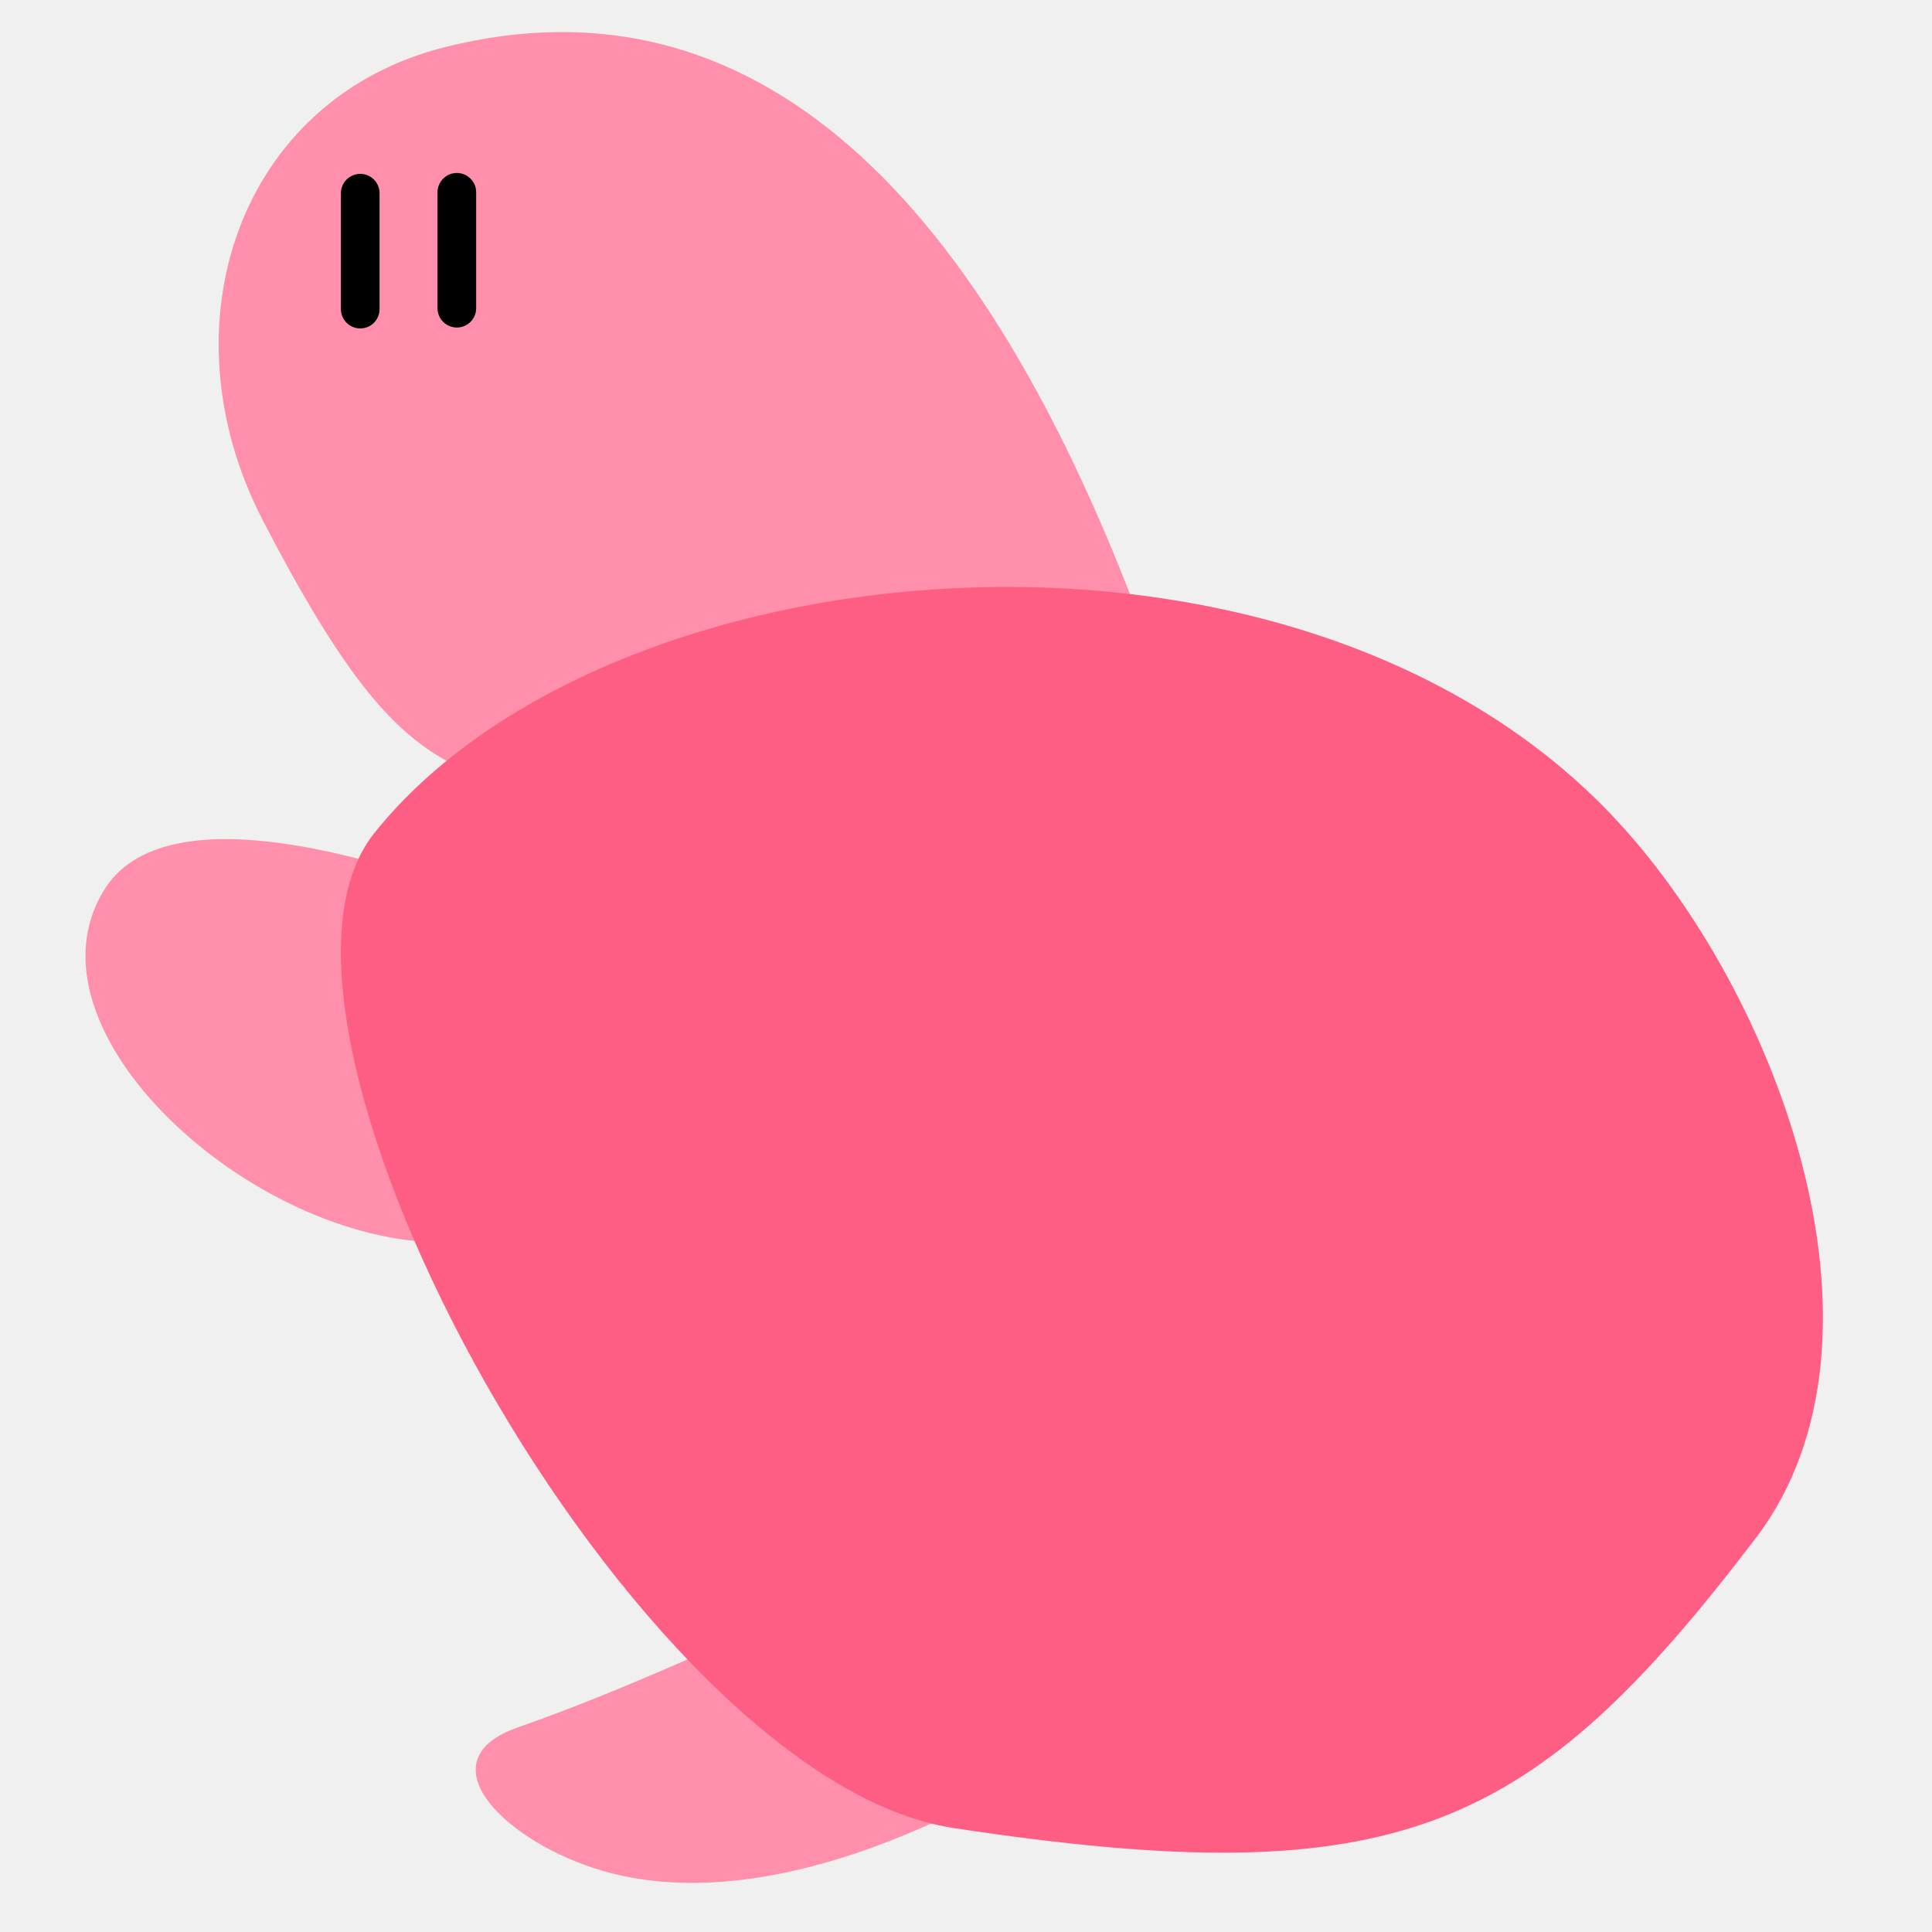
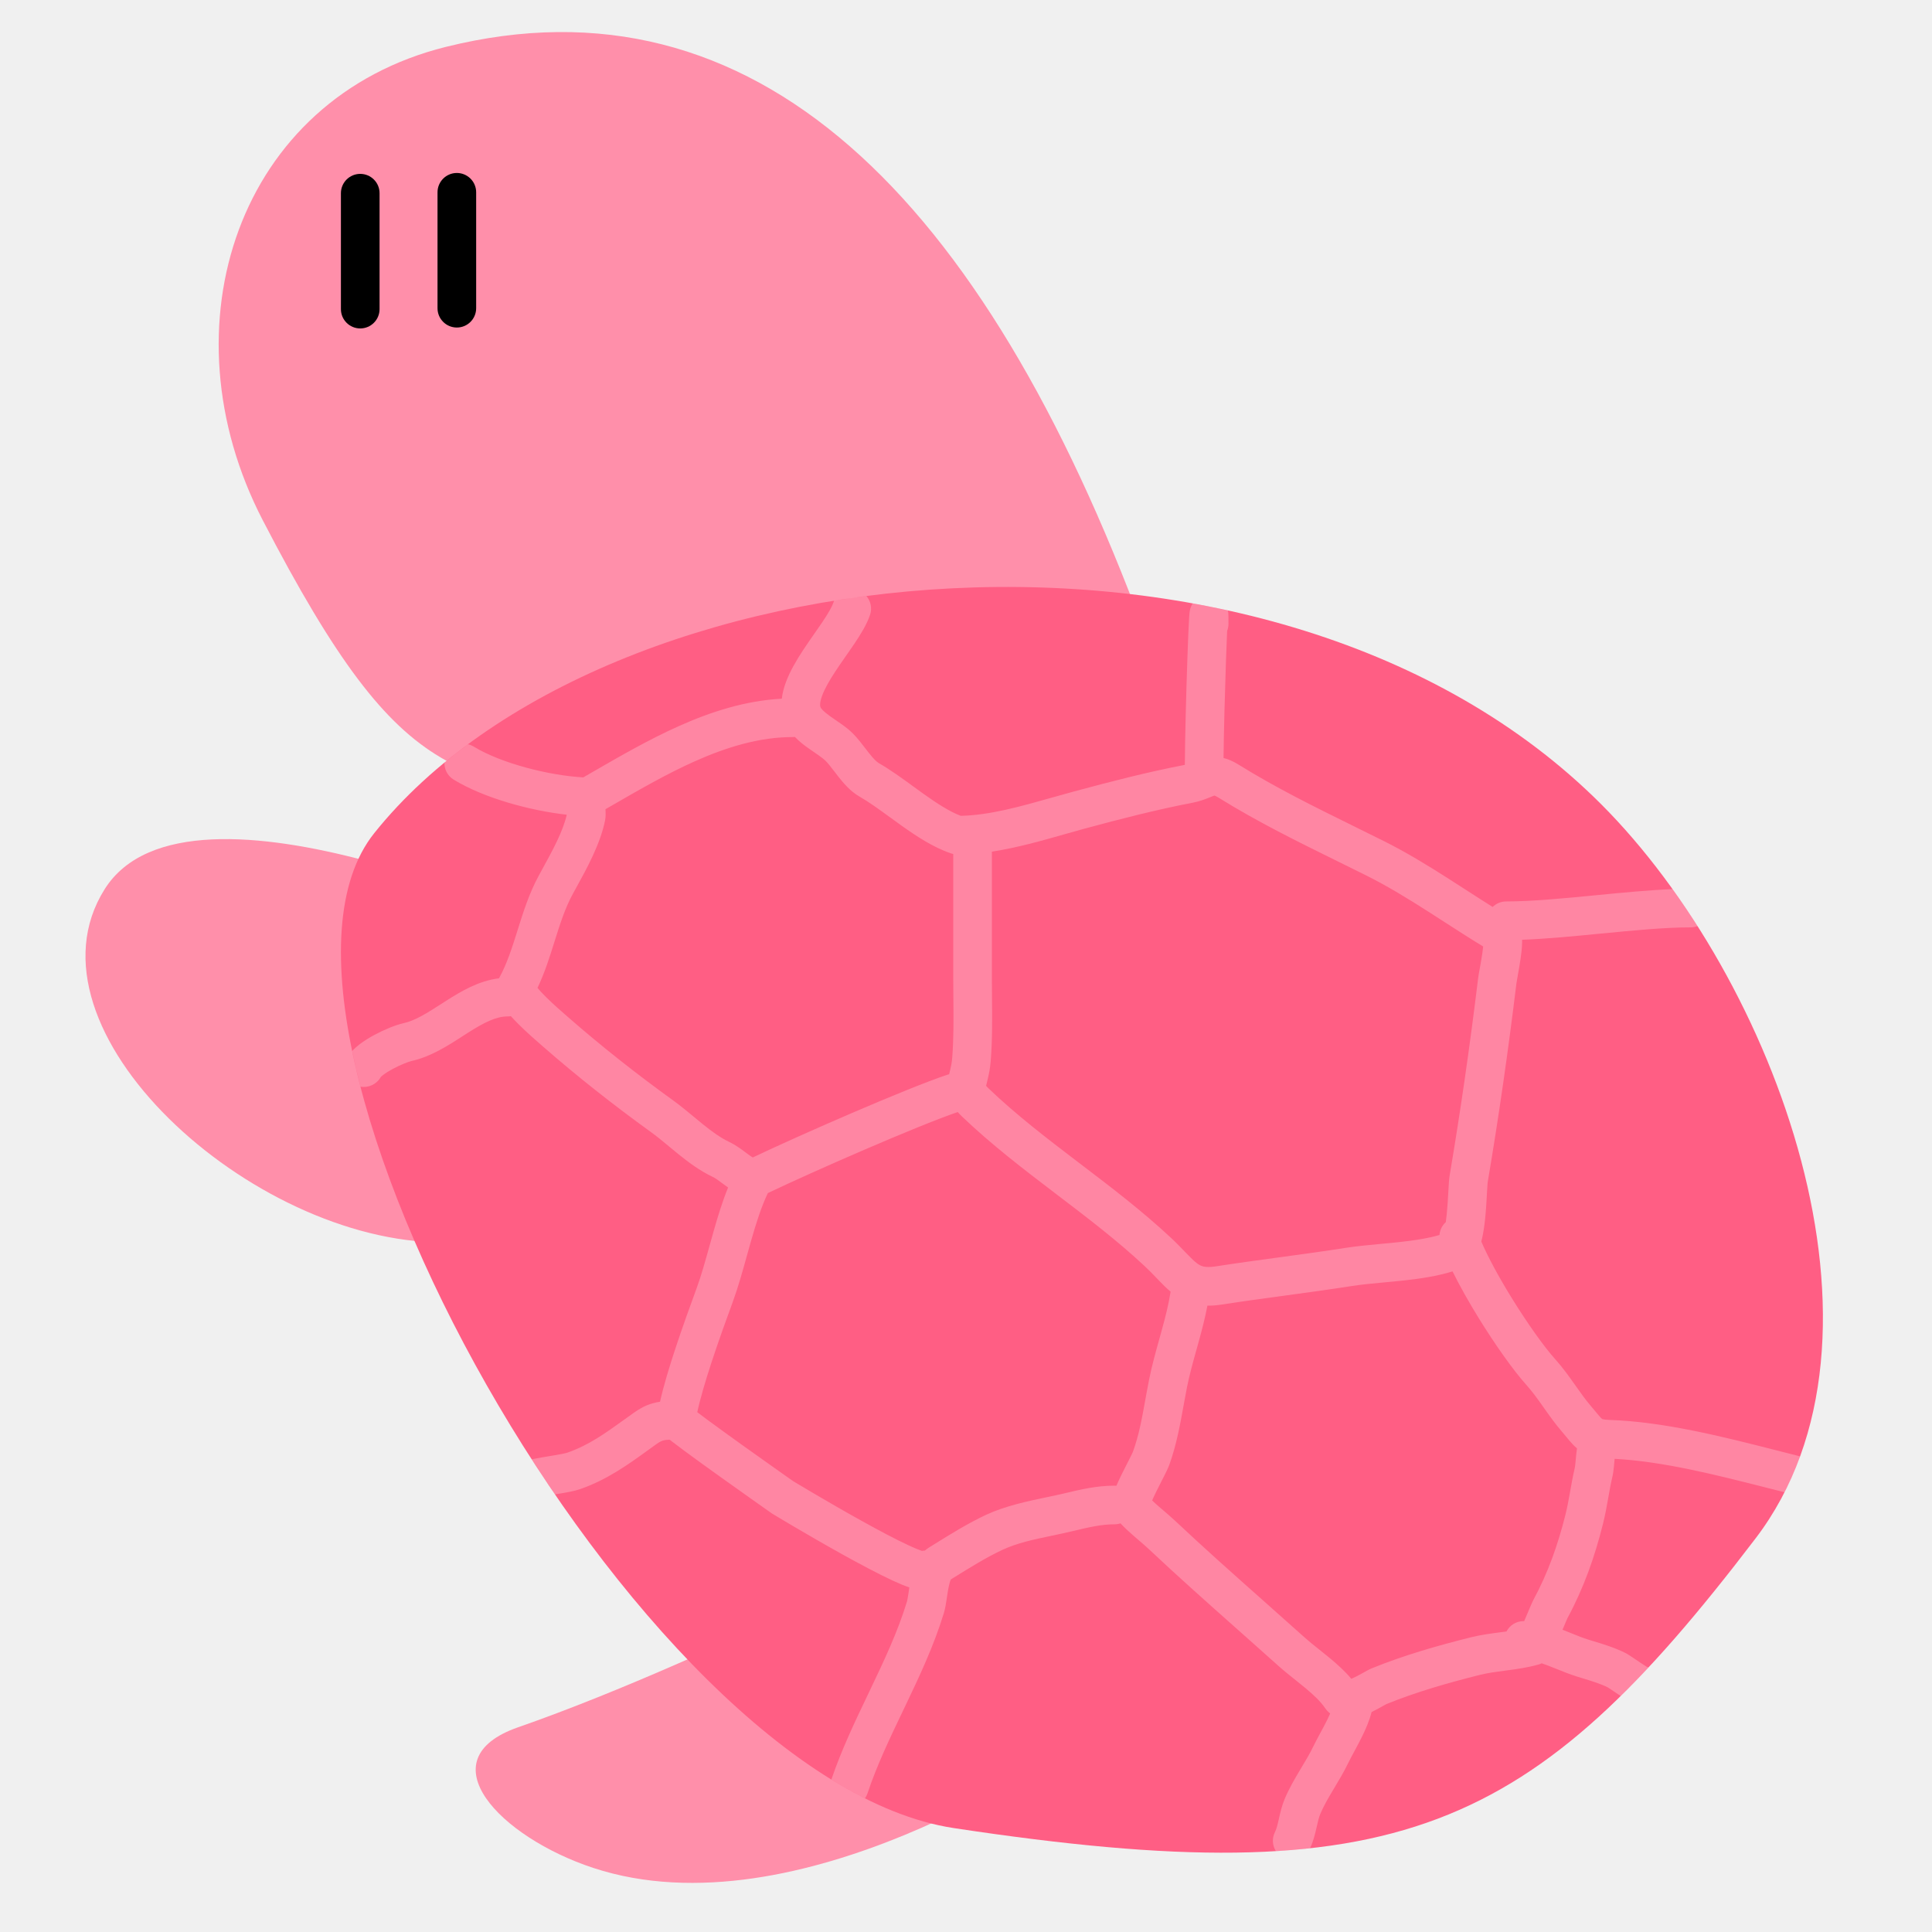
<svg xmlns="http://www.w3.org/2000/svg" width="100" height="100" viewBox="0 0 100 100" fill="none">
  <path d="M23.085 2.425C39.004 -1.527 50.843 10 59.233 32.716C62.134 40.57 44.541 44.189 34.346 42.158C23.698 40.036 21.145 41.488 13.599 26.925C8.389 16.869 12.338 5.093 23.085 2.425Z" fill="#FF8FAA" />
  <rect x="17.646" y="9" width="2" height="8" rx="1" fill="black" />
  <rect x="22.646" y="8.953" width="2" height="8" rx="1" fill="black" />
  <path d="M5.417 46.024C9.786 39.084 29.152 48.278 29.152 48.278C29.152 48.278 38.17 57.268 31.155 62.228C28.444 64.144 26.232 64.3 22.912 64.304C13.031 64.317 0.839 53.295 5.417 46.024Z" fill="#FF8FAA" />
  <path d="M26.821 89.402C37.252 85.77 51.809 78.018 51.809 78.018L54.955 90.631C54.955 90.631 41.367 100.203 30.697 96.68C25.877 95.088 22.027 91.071 26.821 89.402Z" fill="#FF8FAA" />
  <path d="M19.372 43.122C31.326 28.179 66.025 24.775 82.872 41.622C91.872 50.622 98.824 69.188 90.872 79.622C79.273 94.842 72.412 98.113 49.372 94.622C32.872 92.122 11.372 53.122 19.372 43.122Z" fill="#FF5E84" />
+   <path fill-rule="evenodd" clip-rule="evenodd" d="M18.66 56.246C18.498 55.619 18.355 55.003 18.23 54.399C18.358 54.259 18.494 54.145 18.608 54.057C18.845 53.874 19.116 53.709 19.377 53.568C19.881 53.297 20.472 53.053 20.88 52.962C21.493 52.826 22.074 52.454 22.846 51.96L22.847 51.959C22.938 51.901 23.032 51.841 23.128 51.779C23.849 51.322 24.764 50.766 25.829 50.637C25.836 50.623 25.843 50.609 25.851 50.595C26.245 49.871 26.503 49.063 26.792 48.141L26.804 48.101C27.08 47.222 27.389 46.237 27.887 45.322C27.949 45.207 28.012 45.093 28.074 44.979C28.61 44.002 29.137 43.039 29.336 42.17C27.425 41.955 25.042 41.306 23.483 40.354C23.166 40.16 22.995 39.82 23.004 39.474C23.398 39.15 23.805 38.833 24.223 38.524C24.327 38.548 24.429 38.588 24.525 38.647C25.94 39.512 28.43 40.142 30.192 40.237C30.374 40.132 30.558 40.026 30.744 39.918L30.745 39.918L30.746 39.917C32.108 39.131 33.583 38.28 35.109 37.595C36.779 36.846 38.576 36.264 40.466 36.165C40.5 35.867 40.578 35.585 40.671 35.331C40.884 34.747 41.229 34.168 41.566 33.654C41.748 33.377 41.973 33.055 42.179 32.758L42.179 32.758L42.18 32.758L42.18 32.758C42.325 32.548 42.462 32.352 42.57 32.192C42.881 31.729 43.066 31.404 43.138 31.188C43.149 31.155 43.161 31.123 43.175 31.092C43.728 31.003 44.285 30.922 44.843 30.85C45.066 31.108 45.151 31.473 45.035 31.82C44.868 32.323 44.537 32.85 44.23 33.308C44.069 33.547 43.922 33.756 43.779 33.962L43.779 33.962L43.778 33.962L43.778 33.962L43.778 33.962C43.601 34.216 43.428 34.463 43.238 34.752C42.922 35.234 42.681 35.657 42.55 36.017C42.415 36.386 42.446 36.549 42.468 36.604C42.494 36.669 42.605 36.814 42.979 37.082C43.091 37.162 43.169 37.215 43.255 37.273L43.255 37.273L43.255 37.273L43.255 37.274L43.255 37.274C43.332 37.326 43.414 37.382 43.532 37.465C43.722 37.599 43.947 37.766 44.142 37.962C44.381 38.2 44.623 38.517 44.815 38.767C44.868 38.837 44.918 38.903 44.963 38.959C45.217 39.281 45.374 39.434 45.48 39.495C46.075 39.834 46.705 40.293 47.291 40.72C47.468 40.849 47.642 40.976 47.81 41.096C48.52 41.602 49.15 42.006 49.727 42.227C51.229 42.195 52.816 41.746 54.448 41.284C54.833 41.175 55.22 41.066 55.609 40.961C57.484 40.455 59.389 39.963 61.327 39.589C61.334 38.25 61.396 35.912 61.457 34.139C61.489 33.196 61.522 32.396 61.548 31.987C61.554 31.887 61.56 31.793 61.568 31.723L61.569 31.72C61.571 31.7 61.58 31.616 61.602 31.529C61.609 31.505 61.628 31.434 61.668 31.35C61.68 31.324 61.702 31.281 61.735 31.231C62.346 31.341 62.953 31.463 63.557 31.596C63.574 31.681 63.577 31.756 63.578 31.77L63.578 31.772C63.581 31.813 63.582 31.858 63.583 31.904C63.585 31.998 63.586 32.125 63.586 32.286C63.586 32.416 63.561 32.541 63.516 32.656C63.497 33.062 63.477 33.599 63.456 34.208C63.4 35.825 63.344 37.893 63.33 39.234C63.599 39.299 63.852 39.419 64.098 39.571C66.05 40.783 68.005 41.745 70.062 42.759C70.578 43.013 71.101 43.271 71.632 43.536C72.822 44.131 73.941 44.82 75.018 45.508C75.294 45.684 75.566 45.86 75.836 46.034L75.838 46.035L75.839 46.036L75.839 46.036C76.317 46.344 76.787 46.648 77.26 46.944C77.44 46.767 77.687 46.658 77.959 46.658C79.295 46.658 80.933 46.5 82.638 46.334L82.677 46.33C83.995 46.202 85.352 46.07 86.575 46.02C87.017 46.638 87.448 47.276 87.866 47.933C87.754 47.976 87.632 48 87.504 48C86.173 48 84.537 48.159 82.832 48.325L82.801 48.328C81.442 48.46 80.039 48.596 78.784 48.642C78.785 48.69 78.785 48.734 78.785 48.775C78.781 49.042 78.745 49.35 78.705 49.623C78.664 49.905 78.613 50.192 78.571 50.425L78.566 50.454C78.523 50.691 78.497 50.837 78.489 50.906C78.071 54.341 77.584 57.755 77.006 61.172L77.006 61.172L77.006 61.172L77.004 61.187C77.002 61.197 77.001 61.212 76.999 61.232C76.995 61.271 76.991 61.32 76.987 61.382C76.979 61.493 76.972 61.626 76.963 61.782L76.96 61.837C76.941 62.189 76.916 62.632 76.871 63.07C76.831 63.46 76.771 63.886 76.673 64.264C77.009 65.052 77.576 66.095 78.227 67.153C79.045 68.481 79.922 69.713 80.498 70.353C80.888 70.787 81.216 71.248 81.507 71.66L81.541 71.709C81.828 72.115 82.08 72.471 82.364 72.8C82.451 72.9 82.526 72.992 82.592 73.072L82.631 73.119C82.681 73.179 82.721 73.228 82.76 73.274C82.859 73.39 82.9 73.426 82.918 73.441L82.919 73.441C82.923 73.444 82.928 73.449 82.959 73.457C83.009 73.471 83.112 73.489 83.32 73.496C86.149 73.592 89.227 74.376 91.934 75.066C92.315 75.163 92.689 75.258 93.053 75.35C93.095 75.36 93.136 75.373 93.175 75.388C92.944 76.022 92.676 76.641 92.371 77.24C92.058 77.162 91.743 77.082 91.427 77.001C88.805 76.335 86.081 75.642 83.573 75.509C83.566 75.577 83.561 75.635 83.555 75.697C83.55 75.76 83.544 75.828 83.535 75.916C83.52 76.073 83.497 76.268 83.453 76.456C83.372 76.8 83.309 77.152 83.241 77.536L83.23 77.6C83.159 78 83.08 78.434 82.971 78.871C82.545 80.574 81.983 82.177 81.128 83.761C81.13 83.758 81.126 83.767 81.116 83.789L81.116 83.79L81.078 83.877C81.06 83.92 81.036 83.976 81.006 84.046L80.946 84.188L80.875 84.355C81.07 84.429 81.24 84.499 81.398 84.563L81.4 84.563L81.4 84.564L81.4 84.564L81.4 84.564C81.688 84.68 81.936 84.782 82.223 84.87L82.335 84.904L82.462 84.943L82.462 84.943L82.463 84.943C82.963 85.095 83.575 85.28 84.127 85.556C84.24 85.612 84.403 85.722 84.505 85.791L84.519 85.8C84.57 85.834 84.621 85.868 84.672 85.903L84.673 85.903C84.766 85.966 84.861 86.031 84.958 86.095C85.071 86.17 85.167 86.232 85.24 86.276C85.272 86.284 85.303 86.293 85.333 86.304C84.851 86.821 84.371 87.315 83.891 87.787C83.878 87.778 83.865 87.77 83.853 87.762C83.75 87.693 83.64 87.619 83.542 87.553L83.405 87.46C83.33 87.41 83.282 87.379 83.254 87.361L83.254 87.361L83.254 87.361L83.254 87.361C83.222 87.34 83.218 87.338 83.233 87.345C82.846 87.151 82.419 87.021 81.91 86.866C81.82 86.839 81.728 86.811 81.632 86.781C81.277 86.671 80.874 86.509 80.525 86.368L80.525 86.368C80.356 86.3 80.2 86.237 80.068 86.188C79.975 86.153 79.886 86.121 79.8 86.093C79.753 86.116 79.699 86.137 79.638 86.154C79.075 86.315 78.501 86.393 78 86.459L77.925 86.469C77.432 86.534 77.008 86.589 76.604 86.69C74.946 87.105 73.306 87.575 71.768 88.2L71.764 88.202L71.738 88.216L71.702 88.234C71.684 88.244 71.666 88.254 71.647 88.265C71.626 88.277 71.604 88.289 71.58 88.302L71.579 88.303L71.478 88.359C71.345 88.433 71.177 88.525 70.994 88.613C70.876 89.077 70.682 89.516 70.497 89.889C70.368 90.151 70.231 90.406 70.107 90.635L70.107 90.635L70.102 90.645C69.973 90.884 69.863 91.089 69.772 91.276C69.556 91.722 69.302 92.146 69.074 92.526L68.987 92.671C68.729 93.104 68.508 93.488 68.341 93.883C68.264 94.066 68.217 94.272 68.144 94.594L68.144 94.594L68.138 94.619C68.074 94.901 67.985 95.29 67.808 95.666C67.234 95.729 66.645 95.779 66.041 95.816C65.859 95.529 65.827 95.157 65.99 94.831C66.064 94.683 66.116 94.493 66.188 94.176L66.204 94.104C66.265 93.831 66.349 93.458 66.499 93.104C66.725 92.568 67.011 92.079 67.27 91.645L67.358 91.498C67.592 91.109 67.798 90.764 67.972 90.404C68.084 90.173 68.215 89.931 68.337 89.704L68.342 89.696C68.469 89.459 68.592 89.232 68.704 89.005C68.758 88.895 68.807 88.79 68.85 88.691C68.751 88.614 68.658 88.516 68.575 88.394C68.352 88.07 68.005 87.737 67.557 87.365C67.415 87.247 67.251 87.116 67.079 86.978C66.773 86.734 66.445 86.472 66.184 86.237C65.501 85.624 64.812 85.012 64.121 84.398L64.12 84.398L64.12 84.398C62.556 83.009 60.98 81.611 59.448 80.168C59.303 80.032 59.151 79.901 58.975 79.751L58.975 79.751L58.975 79.751L58.975 79.751C58.879 79.669 58.776 79.581 58.664 79.483C58.451 79.297 58.214 79.083 57.997 78.848C57.898 78.881 57.793 78.898 57.684 78.898C57.005 78.898 56.359 79.05 55.546 79.244C55.155 79.338 54.78 79.416 54.42 79.492L54.42 79.492C53.49 79.687 52.657 79.862 51.889 80.218C51.08 80.593 50.209 81.134 49.363 81.66L49.215 81.752L49.209 81.764C49.172 81.85 49.133 81.986 49.094 82.183C49.063 82.343 49.039 82.504 49.012 82.68L49.012 82.68L49.012 82.68L48.993 82.806C48.963 83.005 48.922 83.267 48.855 83.489C48.339 85.18 47.584 86.781 46.855 88.305L46.755 88.513C46.052 89.983 45.383 91.38 44.903 92.82C44.871 92.915 44.826 93.003 44.771 93.082C44.193 92.791 43.613 92.466 43.032 92.109C43.551 90.576 44.257 89.1 44.935 87.684L45.05 87.442C45.785 85.906 46.476 84.433 46.942 82.905C46.96 82.846 46.982 82.729 47.016 82.506L47.032 82.401L47.032 82.401L47.032 82.401L47.032 82.4C47.043 82.327 47.054 82.248 47.068 82.165C46.807 82.077 46.51 81.951 46.207 81.811C45.466 81.468 44.524 80.966 43.612 80.46C42.695 79.95 41.789 79.424 41.113 79.027C40.775 78.828 40.494 78.66 40.297 78.543C40.27 78.526 40.244 78.511 40.22 78.496C40.157 78.459 40.107 78.428 40.068 78.405L40.008 78.369L39.992 78.359L39.988 78.357L39.987 78.356L39.986 78.356C39.986 78.356 39.986 78.356 40.504 77.5L39.929 78.319L39.929 78.318L39.928 78.318L39.925 78.316L39.914 78.308L39.872 78.278L39.711 78.165C39.571 78.067 39.372 77.926 39.132 77.756C38.651 77.416 38.005 76.958 37.344 76.485C36.683 76.013 36.005 75.524 35.462 75.123C35.191 74.923 34.95 74.742 34.76 74.594C34.727 74.569 34.694 74.544 34.662 74.518C34.494 74.522 34.398 74.538 34.327 74.559C34.249 74.582 34.147 74.625 33.978 74.745C33.83 74.85 33.682 74.958 33.532 75.066L33.532 75.066L33.529 75.068L33.529 75.068L33.529 75.069C32.509 75.806 31.427 76.588 30.036 77.074C29.739 77.177 29.354 77.244 29.034 77.298C28.956 77.311 28.879 77.323 28.802 77.336L28.801 77.336L28.801 77.336C28.776 77.34 28.751 77.344 28.726 77.348C28.317 76.751 27.915 76.146 27.522 75.535C27.541 75.531 27.56 75.527 27.579 75.523C27.893 75.458 28.219 75.405 28.5 75.359L28.501 75.359C28.572 75.347 28.64 75.336 28.705 75.325C29.062 75.266 29.271 75.222 29.377 75.185C30.473 74.803 31.306 74.203 32.341 73.458L32.342 73.458C32.496 73.347 32.654 73.233 32.819 73.116C33.118 72.903 33.421 72.74 33.767 72.639C33.901 72.6 34.033 72.573 34.163 72.554C34.343 71.748 34.63 70.799 34.924 69.903C35.323 68.685 35.764 67.481 36.047 66.706L36.047 66.706L36.047 66.706L36.065 66.657C36.297 66.022 36.498 65.299 36.717 64.514C36.792 64.242 36.87 63.964 36.951 63.679C37.16 62.947 37.395 62.179 37.686 61.465C37.607 61.411 37.536 61.358 37.473 61.311L37.4 61.257C37.164 61.082 37.029 60.981 36.881 60.911C36.22 60.598 35.63 60.155 35.117 59.741C34.935 59.594 34.767 59.455 34.607 59.322L34.607 59.321C34.284 59.053 33.992 58.811 33.681 58.587C31.763 57.203 29.875 55.716 28.09 54.155C28.071 54.138 28.045 54.115 28.013 54.088L28.011 54.086L28.011 54.086C27.784 53.89 27.272 53.446 26.817 52.99C26.693 52.866 26.565 52.733 26.443 52.596C26.39 52.605 26.337 52.609 26.282 52.609C25.673 52.609 25.055 52.925 24.201 53.467C24.113 53.523 24.021 53.583 23.926 53.644L23.926 53.645C23.206 54.11 22.301 54.695 21.314 54.914C21.155 54.95 20.745 55.103 20.326 55.329C20.125 55.437 19.953 55.546 19.829 55.641C19.753 55.699 19.719 55.735 19.708 55.746L19.707 55.747C19.496 56.126 19.071 56.318 18.66 56.246ZM40.504 77.5L39.929 78.319L39.957 78.338L39.986 78.356L40.504 77.5ZM47.872 80.258C47.936 80.201 48.007 80.148 48.085 80.1L48.321 79.953L48.321 79.953L48.321 79.953C49.145 79.44 50.12 78.833 51.048 78.403C52.042 77.942 53.21 77.698 54.204 77.49C54.517 77.425 54.814 77.363 55.082 77.299L55.151 77.282C55.906 77.102 56.759 76.898 57.684 76.898C57.718 76.898 57.752 76.9 57.785 76.903C57.862 76.722 57.95 76.535 58.034 76.362C58.138 76.148 58.251 75.928 58.349 75.735L58.349 75.735L58.433 75.571C58.492 75.455 58.542 75.356 58.581 75.274C58.6 75.234 58.615 75.202 58.626 75.176L58.636 75.154L58.641 75.143L58.642 75.139L58.642 75.139C58.95 74.292 59.106 73.429 59.277 72.476C59.34 72.132 59.404 71.776 59.478 71.406C59.621 70.689 59.821 69.971 60.01 69.295L60.01 69.295C60.05 69.151 60.09 69.008 60.128 68.868C60.322 68.167 60.49 67.505 60.59 66.856C60.375 66.676 60.18 66.478 60.003 66.295C59.961 66.252 59.92 66.21 59.88 66.167C59.681 65.96 59.482 65.753 59.241 65.528C57.828 64.21 56.287 63.036 54.7 61.828L54.7 61.828L54.7 61.827L54.7 61.827L54.7 61.827L54.7 61.827L54.585 61.74C52.971 60.511 51.313 59.242 49.794 57.791C49.717 57.717 49.642 57.639 49.571 57.559C47.447 58.286 42.035 60.659 39.743 61.754C39.413 62.444 39.141 63.295 38.874 64.229C38.804 64.475 38.733 64.728 38.662 64.985L38.662 64.985L38.662 64.985C38.438 65.792 38.205 66.627 37.943 67.344L37.928 67.386C37.644 68.162 37.213 69.34 36.824 70.526C36.51 71.485 36.24 72.399 36.091 73.096C36.247 73.214 36.436 73.356 36.65 73.514C37.181 73.906 37.85 74.388 38.507 74.859C39.164 75.329 39.807 75.784 40.286 76.123C40.526 76.292 40.724 76.432 40.862 76.53L41.023 76.642L41.051 76.662L41.1 76.692C41.151 76.723 41.227 76.768 41.324 76.826C41.517 76.942 41.794 77.107 42.128 77.303C42.795 77.696 43.686 78.213 44.584 78.711C45.486 79.213 46.375 79.685 47.046 79.995C47.342 80.132 47.566 80.223 47.717 80.274C47.768 80.265 47.82 80.259 47.872 80.258ZM49.127 55.602C49.139 55.55 49.151 55.501 49.162 55.457L49.162 55.457C49.171 55.422 49.179 55.389 49.186 55.362C49.228 55.184 49.267 54.995 49.286 54.758C49.365 53.761 49.356 52.769 49.347 51.728C49.344 51.381 49.34 51.029 49.34 50.669V50.655V50.64V50.626V50.611V50.597V50.582V50.568V50.553V50.539V50.524V50.51V50.495V50.48V50.466V50.451V50.437V50.422V50.408V50.393V50.379V50.364V50.35V50.335V50.321V50.306V50.291V50.277V50.263V50.248V50.233V50.219V50.204V50.19V50.175V50.161V50.146V50.132V50.117V50.103V50.088V50.074V50.059V50.044V50.03V50.015V50.001V49.986V49.972V49.957V49.943V49.928V49.914V49.899V49.885V49.87V49.856V49.841V49.827V49.812V49.797V49.783V49.768V49.754V49.739V49.725V49.71V49.696V49.681V49.667V49.652V49.638V49.623V49.608V49.594V49.58V49.565V49.55V49.536V49.521V49.507V49.492V49.478V49.463V49.449V49.434V49.42V49.405V49.391V49.376V49.361V49.347V49.332V49.318V49.303V49.289V49.274V49.26V49.245V49.231V49.216V49.202V49.187V49.173V49.158V49.144V49.129V49.114V49.1V49.085V49.071V49.056V49.042V49.027V49.013V48.998V48.984V48.969V48.955V48.94V48.925V48.911V48.897V48.882V48.867V48.853V48.838V48.824V48.809V48.795V48.78V48.766V48.751V48.737V48.722V48.708V48.693V48.678V48.664V48.649V48.635V48.62V48.606V48.591V48.577V48.562V48.548V48.533V48.519V48.504V48.49V48.475V48.461V48.446V48.431V48.417V48.402V48.388V48.373V48.359V48.344V48.33V48.315V48.301V48.286V48.272V48.257V48.242V48.228V48.214V48.199V48.184V48.17V48.155V48.141V48.126V48.112V48.097V48.083V48.068V48.054V48.039V48.025V48.01V47.995V47.981V47.966V47.952V47.937V47.923V47.908V47.894V47.879V47.865V47.85V47.836V47.821V47.807V47.792V47.778V47.763V47.748V47.734V47.719V47.705V47.69V47.676V47.661V47.647V47.632V47.618V47.603V47.589V47.574V47.559V47.545V47.531V47.516V47.501V47.487V47.472V47.458V47.443V47.429V47.414V47.4V47.385V47.371V47.356V47.342V47.327V47.312V47.298V47.283V47.269V47.254V47.24V47.225V47.211V47.196V47.182V47.167V47.153V47.138V47.124V47.109V47.094V47.08V47.065V47.051V47.036V47.022V47.007V46.993V46.978V46.964V46.949V46.935V46.92V46.906V46.891V46.877V46.862V46.847V46.833V46.818V46.804V46.789V46.775V46.76V46.746V46.731V46.717V46.702V46.688V46.673V46.659V46.644V46.63V46.615V46.6V46.586V46.571V46.557V46.542V46.528V46.513V46.499V46.484V46.47V46.455V46.441V46.426V46.411V46.397V46.382V46.368V46.353V46.339V46.324V46.31V46.295V46.281V46.266V46.252V46.237V46.223V46.208V46.194V46.179V46.164V46.15V46.135V46.121V46.106V46.092V46.077V46.063V46.048V46.034V46.019V46.005V45.99V45.976V45.961V45.947V45.932V45.917V45.903V45.888V45.874V45.859V45.845V45.83V45.816V45.801V45.787V45.772V45.758V45.743V45.728V45.714V45.699V45.685V45.67V45.656V45.641V45.627V45.612V45.598V45.583V45.569V45.554V45.54V45.525V45.511V45.496V45.481V45.467V45.452V45.438V45.423V45.409V45.394V45.38V45.365V45.351V45.336V45.322V45.307V45.293V45.278V45.264V45.249V45.234V45.22V45.205V45.191V45.176V45.162V45.147V45.133V45.118V45.104V45.089V45.075V45.06V45.045V45.031V45.016V45.002V44.987V44.973V44.958V44.944V44.929V44.915V44.9V44.886V44.871V44.857V44.842V44.828V44.813V44.798V44.784V44.769V44.755V44.74V44.726V44.711V44.697V44.682V44.668V44.653V44.639V44.624V44.61V44.595V44.581V44.566V44.551V44.537V44.522V44.508V44.493V44.479V44.464V44.45V44.435V44.421V44.406V44.392V44.377V44.362V44.348V44.333V44.319V44.304V44.29V44.275V44.261V44.246V44.232V44.217V44.205C49.298 44.196 49.257 44.184 49.217 44.169C48.297 43.857 47.414 43.269 46.649 42.724C46.438 42.574 46.236 42.427 46.042 42.285L46.041 42.285L46.04 42.284L46.04 42.284C45.478 41.875 44.977 41.511 44.488 41.231C44.008 40.957 43.641 40.513 43.392 40.197C43.303 40.084 43.226 39.983 43.156 39.892L43.156 39.892C42.989 39.675 42.865 39.513 42.728 39.376C42.658 39.306 42.548 39.218 42.378 39.099C42.333 39.067 42.259 39.016 42.176 38.959C42.052 38.873 41.908 38.775 41.813 38.707C41.62 38.569 41.373 38.383 41.143 38.144C41.107 38.148 41.07 38.15 41.033 38.15C39.326 38.15 37.629 38.657 35.928 39.42C34.504 40.059 33.133 40.85 31.77 41.636L31.77 41.636C31.626 41.719 31.483 41.801 31.34 41.884L31.34 41.888L31.34 41.888L31.34 41.888C31.341 41.921 31.343 41.958 31.344 42C31.346 42.052 31.348 42.117 31.347 42.182C31.346 42.238 31.343 42.343 31.32 42.458C31.076 43.68 30.363 44.972 29.831 45.937C29.765 46.056 29.703 46.169 29.644 46.278C29.247 47.007 28.989 47.818 28.7 48.74L28.687 48.78C28.454 49.525 28.197 50.345 27.821 51.132C27.924 51.258 28.064 51.41 28.232 51.578C28.629 51.975 29.076 52.362 29.311 52.566L29.311 52.566C29.349 52.599 29.382 52.627 29.407 52.65C31.14 54.166 32.979 55.614 34.852 56.965C35.218 57.229 35.598 57.544 35.949 57.836L35.949 57.836C36.097 57.958 36.239 58.076 36.373 58.185C36.861 58.578 37.3 58.896 37.737 59.103C38.078 59.265 38.381 59.492 38.59 59.649L38.59 59.649C38.617 59.669 38.642 59.688 38.665 59.705C38.788 59.797 38.883 59.863 38.962 59.911C41.373 58.764 46.904 56.339 49.042 55.626C49.07 55.617 49.099 55.609 49.127 55.602ZM78.861 83.909L78.891 83.909L78.895 83.899C78.966 83.734 79.037 83.567 79.101 83.415L79.101 83.415L79.164 83.266L79.172 83.248L79.172 83.248L79.172 83.247L79.172 83.247C79.236 83.096 79.317 82.906 79.368 82.811C80.126 81.408 80.635 79.97 81.031 78.386C81.121 78.024 81.189 77.653 81.261 77.25L81.274 77.173C81.34 76.801 81.412 76.398 81.506 75.998C81.529 75.899 81.538 75.794 81.553 75.629C81.561 75.528 81.572 75.405 81.589 75.248C81.597 75.169 81.608 75.073 81.625 74.966C81.467 74.834 81.339 74.691 81.236 74.569C81.164 74.485 81.115 74.425 81.068 74.367L81.067 74.366L81.067 74.366C81.007 74.293 80.949 74.222 80.85 74.107C80.5 73.702 80.197 73.272 79.924 72.886L79.924 72.886L79.924 72.886L79.924 72.886L79.924 72.886L79.924 72.886L79.873 72.814C79.578 72.395 79.312 72.026 79.01 71.69C78.317 70.918 77.366 69.568 76.524 68.202C76.038 67.412 75.562 66.576 75.183 65.807C74.373 66.058 73.498 66.185 72.683 66.274C72.301 66.316 71.941 66.35 71.597 66.381L71.597 66.381C71.008 66.436 70.467 66.486 69.951 66.567C68.823 66.744 67.695 66.897 66.579 67.049L66.521 67.057C65.42 67.206 64.332 67.354 63.247 67.522C62.986 67.563 62.736 67.584 62.495 67.58C62.376 68.208 62.217 68.818 62.057 69.399C62.014 69.554 61.972 69.706 61.93 69.857L61.929 69.858C61.742 70.531 61.566 71.161 61.439 71.798C61.382 72.083 61.328 72.385 61.271 72.697L61.271 72.697C61.092 73.695 60.893 74.8 60.522 75.822C60.455 76.006 60.324 76.265 60.216 76.478L60.124 76.657C60.027 76.847 59.927 77.043 59.832 77.238C59.754 77.398 59.687 77.541 59.635 77.663C59.736 77.761 59.851 77.865 59.979 77.977C60.054 78.042 60.137 78.113 60.224 78.188L60.225 78.188L60.225 78.188L60.225 78.188C60.423 78.358 60.64 78.543 60.819 78.712C62.329 80.134 63.868 81.5 65.422 82.879C66.119 83.498 66.819 84.119 67.52 84.749C67.75 84.956 67.984 85.142 68.247 85.351L68.247 85.351L68.247 85.351C68.427 85.495 68.621 85.649 68.836 85.827C69.203 86.133 69.603 86.488 69.943 86.895C69.961 86.888 69.98 86.879 70 86.871C70.165 86.797 70.339 86.704 70.508 86.61L70.591 86.564C70.645 86.534 70.699 86.503 70.745 86.479C70.805 86.445 70.906 86.391 71.003 86.352C72.672 85.672 74.421 85.175 76.119 84.75C76.639 84.62 77.17 84.551 77.635 84.49L77.739 84.476C77.787 84.47 77.834 84.464 77.881 84.457C77.912 84.453 77.944 84.449 77.975 84.445C78.142 84.126 78.476 83.909 78.861 83.909ZM74.507 63.923C74.527 63.668 74.644 63.429 74.834 63.258C74.851 63.137 74.867 63.005 74.881 62.866C74.921 62.481 74.944 62.081 74.963 61.727L74.968 61.639C74.984 61.349 75.001 61.03 75.034 60.838C75.606 57.455 76.089 54.072 76.504 50.664C76.519 50.535 76.555 50.334 76.59 50.141L76.59 50.141L76.59 50.14L76.59 50.14L76.603 50.072C76.645 49.838 76.69 49.58 76.726 49.335C76.745 49.206 76.759 49.09 76.769 48.991C76.078 48.571 75.397 48.131 74.729 47.7L74.729 47.7L74.729 47.7L74.729 47.7L74.729 47.7L74.729 47.7L74.729 47.7L74.729 47.7L74.729 47.7L74.729 47.7L74.728 47.7L74.728 47.7L74.728 47.7L74.726 47.698C74.462 47.528 74.2 47.359 73.941 47.193C72.877 46.513 71.83 45.871 70.738 45.325C70.231 45.071 69.724 44.822 69.217 44.572C67.151 43.555 65.087 42.539 63.044 41.27C62.943 41.208 62.886 41.186 62.864 41.179L62.849 41.183C62.796 41.198 62.756 41.215 62.676 41.247C62.629 41.266 62.57 41.291 62.487 41.323C62.294 41.399 62.045 41.487 61.733 41.548C59.862 41.907 58.006 42.386 56.13 42.892C55.802 42.98 55.457 43.079 55.099 43.181C53.935 43.512 52.639 43.881 51.34 44.081V44.086V44.101V44.115V44.13V44.145V44.159V44.174V44.188V44.203V44.217V44.232V44.246V44.261V44.275V44.29V44.304V44.319V44.333V44.348V44.362V44.377V44.392V44.406V44.421V44.435V44.45V44.464V44.479V44.493V44.508V44.522V44.537V44.551V44.566V44.581V44.595V44.61V44.624V44.639V44.653V44.668V44.682V44.697V44.711V44.726V44.74V44.755V44.769V44.784V44.798V44.813V44.828V44.842V44.857V44.871V44.886V44.9V44.915V44.929V44.944V44.958V44.973V44.987V45.002V45.016V45.031V45.045V45.06V45.075V45.089V45.104V45.118V45.133V45.147V45.162V45.176V45.191V45.205V45.22V45.234V45.249V45.264V45.278V45.293V45.307V45.322V45.336V45.351V45.365V45.38V45.394V45.409V45.423V45.438V45.452V45.467V45.481V45.496V45.511V45.525V45.54V45.554V45.569V45.583V45.598V45.612V45.627V45.641V45.656V45.67V45.685V45.699V45.714V45.728V45.743V45.758V45.772V45.787V45.801V45.816V45.83V45.845V45.859V45.874V45.888V45.903V45.917V45.932V45.947V45.961V45.976V45.99V46.005V46.019V46.034V46.048V46.063V46.077V46.092V46.106V46.121V46.135V46.15V46.164V46.179V46.194V46.208V46.223V46.237V46.252V46.266V46.281V46.295V46.31V46.324V46.339V46.353V46.368V46.382V46.397V46.411V46.426V46.441V46.455V46.47V46.484V46.499V46.513V46.528V46.542V46.557V46.571V46.586V46.6V46.615V46.63V46.644V46.659V46.673V46.688V46.702V46.717V46.731V46.746V46.76V46.775V46.789V46.804V46.818V46.833V46.847V46.862V46.877V46.891V46.906V46.92V46.935V46.949V46.964V46.978V46.993V47.007V47.022V47.036V47.051V47.065V47.08V47.094V47.109V47.124V47.138V47.153V47.167V47.182V47.196V47.211V47.225V47.24V47.254V47.269V47.283V47.298V47.312V47.327V47.342V47.356V47.371V47.385V47.4V47.414V47.429V47.443V47.458V47.472V47.487V47.501V47.516V47.531V47.545V47.559V47.574V47.589V47.603V47.618V47.632V47.647V47.661V47.676V47.69V47.705V47.719V47.734V47.748V47.763V47.778V47.792V47.807V47.821V47.836V47.85V47.865V47.879V47.894V47.908V47.923V47.937V47.952V47.966V47.981V47.995V48.01V48.025V48.039V48.054V48.068V48.083V48.097V48.112V48.126V48.141V48.155V48.17V48.184V48.199V48.214V48.228V48.242V48.257V48.272V48.286V48.301V48.315V48.33V48.344V48.359V48.373V48.388V48.402V48.417V48.431V48.446V48.461V48.475V48.49V48.504V48.519V48.533V48.548V48.562V48.577V48.591V48.606V48.62V48.635V48.649V48.664V48.678V48.693V48.708V48.722V48.737V48.751V48.766V48.78V48.795V48.809V48.824V48.838V48.853V48.867V48.882V48.897V48.911V48.925V48.94V48.955V48.969V48.984V48.998V49.013V49.027V49.042V49.056V49.071V49.085V49.1V49.114V49.129V49.144V49.158V49.173V49.187V49.202V49.216V49.231V49.245V49.26V49.274V49.289V49.303V49.318V49.332V49.347V49.361V49.376V49.391V49.405V49.42V49.434V49.449V49.463V49.478V49.492V49.507V49.521V49.536V49.55V49.565V49.58V49.594V49.608V49.623V49.638V49.652V49.667V49.681V49.696V49.71V49.725V49.739V49.754V49.768V49.783V49.797V49.812V49.827V49.841V49.856V49.87V49.885V49.899V49.914V49.928V49.943V49.957V49.972V49.986V50.001V50.015V50.03V50.044V50.059V50.074V50.088V50.103V50.117V50.132V50.146V50.161V50.175V50.19V50.204V50.219V50.233V50.248V50.263V50.277V50.291V50.306V50.321V50.335V50.35V50.364V50.379V50.393V50.408V50.422V50.437V50.451V50.466V50.48V50.495V50.51V50.524V50.539V50.553V50.568V50.582V50.597V50.611V50.626V50.64V50.655V50.669C51.34 50.987 51.343 51.313 51.346 51.644C51.356 52.705 51.367 53.823 51.279 54.918C51.249 55.294 51.187 55.593 51.131 55.826C51.109 55.918 51.092 55.986 51.079 56.04L51.079 56.04C51.06 56.116 51.049 56.162 51.041 56.202C51.065 56.231 51.107 56.278 51.176 56.344C52.602 57.707 54.173 58.912 55.797 60.149L55.943 60.26L55.943 60.26C57.507 61.451 59.118 62.678 60.605 64.066C60.889 64.331 61.131 64.582 61.33 64.79L61.33 64.79L61.33 64.79C61.352 64.813 61.374 64.835 61.395 64.857C61.41 64.873 61.425 64.889 61.441 64.904C61.672 65.144 61.825 65.292 61.966 65.396C62.09 65.487 62.19 65.532 62.303 65.557C62.425 65.583 62.618 65.596 62.94 65.546C64.043 65.374 65.149 65.225 66.243 65.076L66.31 65.067C67.429 64.915 68.537 64.764 69.64 64.591C70.213 64.501 70.872 64.44 71.509 64.38H71.509C71.838 64.35 72.162 64.32 72.465 64.286C73.224 64.203 73.915 64.096 74.507 63.923ZM63.556 31.94C63.558 31.926 63.558 31.929 63.556 31.942L63.556 31.94ZM61.582 31.892C61.58 31.875 61.581 31.871 61.582 31.888L61.582 31.892ZM49.234 81.715C49.234 81.715 49.233 81.717 49.231 81.719C49.233 81.716 49.234 81.715 49.234 81.715Z" fill="white" fill-opacity="0.25" />
</svg>
